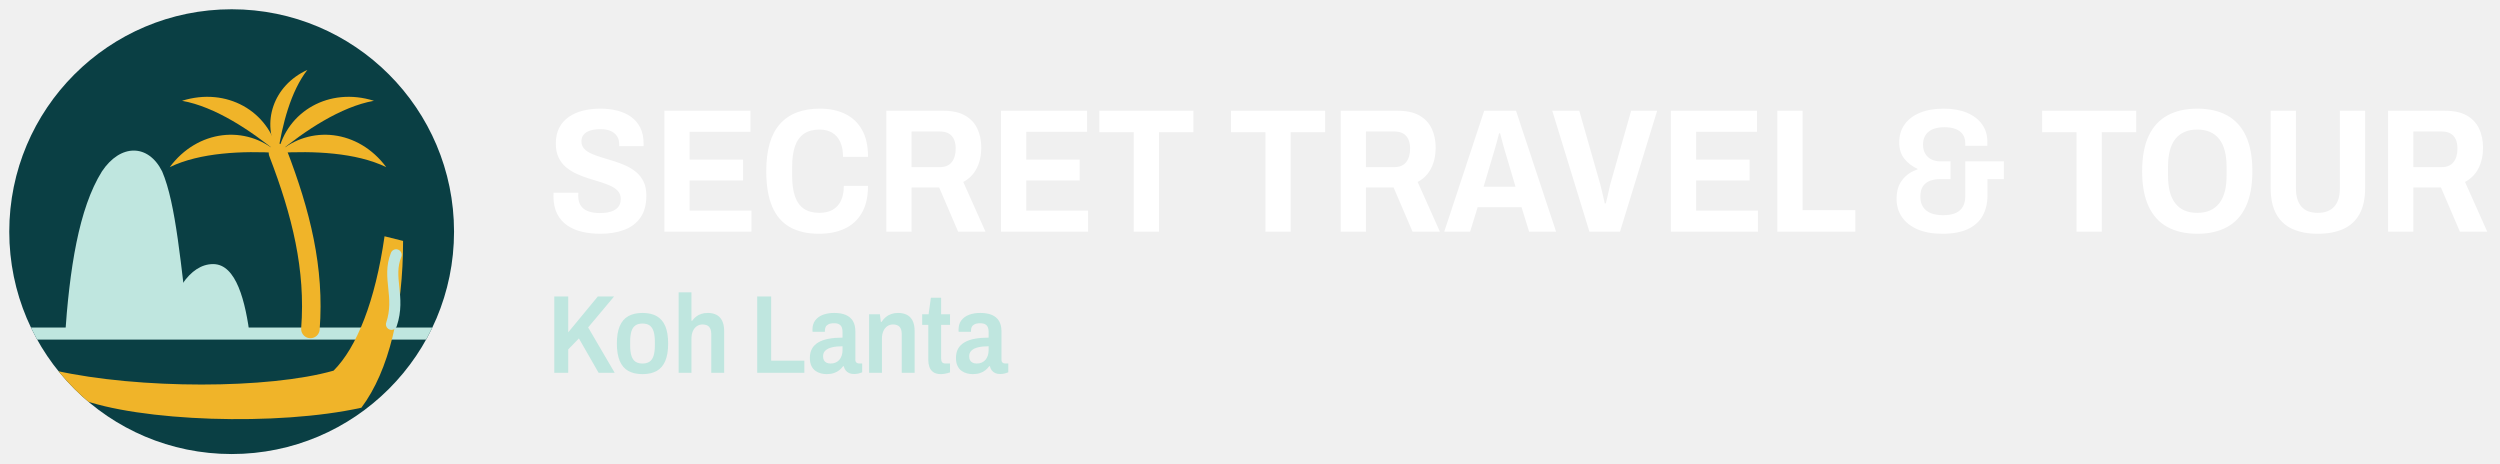
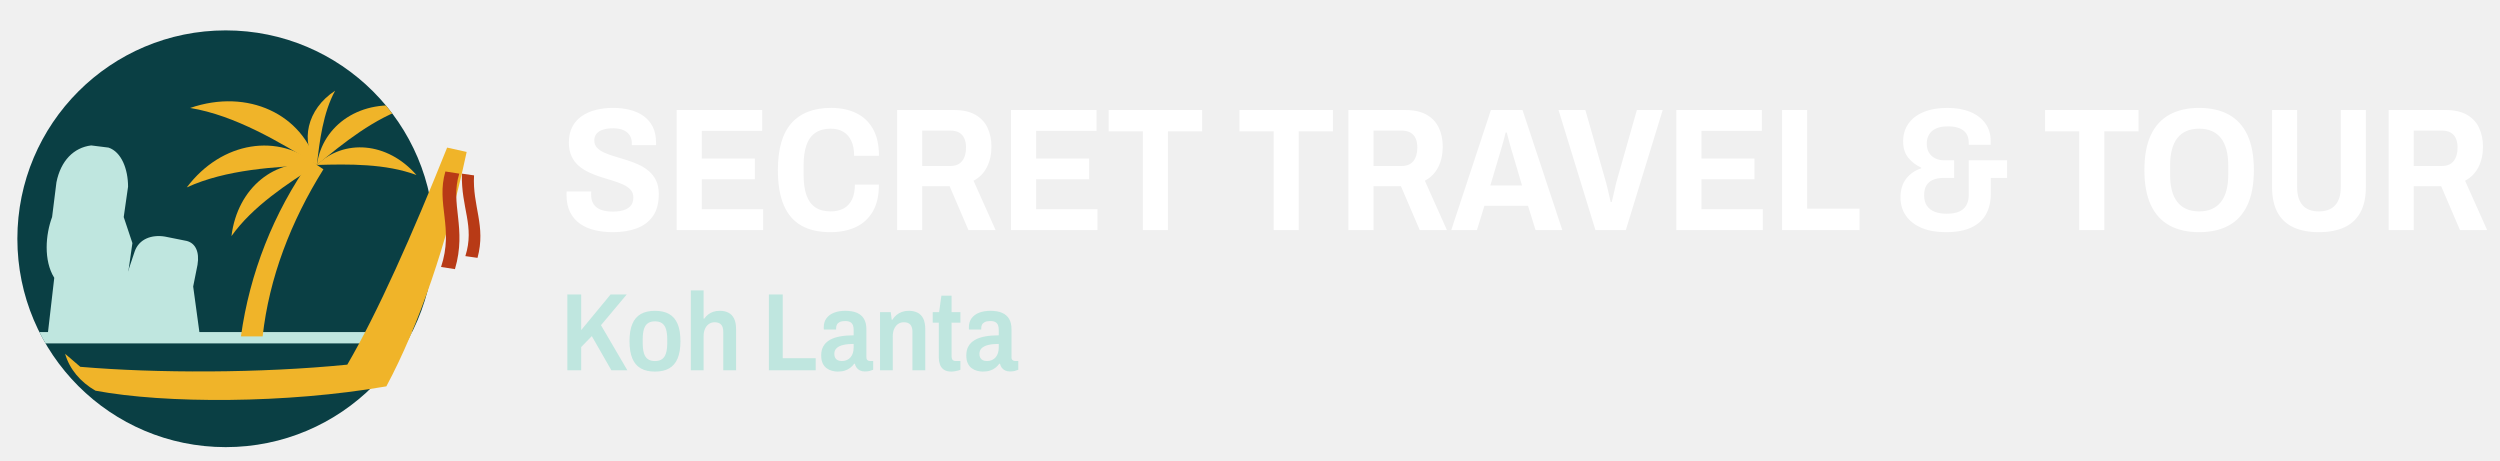
- <svg xmlns="http://www.w3.org/2000/svg" viewBox="0 0 539.6 100" width="539.6" height="100" role="img">
-   <g transform="translate(0 0) scale(1)">
+ <svg xmlns="http://www.w3.org/2000/svg" viewBox="0 0 543.3 100" width="543.3" height="100" role="img">
+   <g transform="translate(0 0) scale(0.943396)">
    <defs>
      <clipPath id="hblight">
-         <circle cx="50" cy="50" r="48" />
+         <circle cx="52" cy="55" r="48" />
      </clipPath>
    </defs>
-     <circle cx="50" cy="50" r="48" fill="#0A3F44" />
+     <circle cx="52" cy="55" r="48" fill="#0A3F44" />
    <g clip-path="url(#hblight)">
-       <path fill="#BFE6DF" d="M14 73C15 58 17 45 22 37C26 31 32 31 35 37C38 44 39 57 41 73Z" />
-       <path fill="#BFE6DF" d="M35 73C37 63 41 57 46 57C51 57 53 65 54 73Z" />
-       <path fill="none" stroke="#BFE6DF" stroke-width="2.6" d="M0 72H100" />
-       <path fill="none" stroke="#F0B429" stroke-width="4" stroke-linecap="round" d="M67 71C68 58 65 46 60 33" />
-       <path d="M0 0C10-11 27-11 38 1C27-3 12-2 0 0Z" transform="translate(60 33) scale(0.62 0.62) rotate(-30)" fill="#F0B429" />
-       <path d="M0 0C10-11 27-11 38 1C27-3 12-2 0 0Z" transform="translate(60 33) scale(0.62 0.62) rotate(6)" fill="#F0B429" />
-       <path d="M0 0C10-11 27-11 38 1C27-3 12-2 0 0Z" transform="translate(60 33) scale(-0.62 0.62) rotate(-30)" fill="#F0B429" />
-       <path d="M0 0C10-11 27-11 38 1C27-3 12-2 0 0Z" transform="translate(60 33) scale(-0.62 0.62) rotate(6)" fill="#F0B429" />
-       <path d="M0 0C10-11 27-11 38 1C27-3 12-2 0 0Z" transform="translate(60 33) scale(0.5 0.5) rotate(-72)" fill="#F0B429" />
-       <path fill="#F0B429" d="M12 80C30 84 58 84 72 80C77 75 81 65 83 51L87 52C87 67 84 80 78 88C60 92 30 91 17 86Z" />
-       <path fill="none" stroke="#BFE6DF" stroke-width="2.4" stroke-linecap="round" d="M85.5 55C83.5 60 86.5 64 84.5 70" />
+       <path fill="#BFE6DF" d="M11 77L12.5 64C10 60 10.5 54 12 50L13 42C14 37 17 34 21 33.5L25 34C28 35 29.5 39 29.5 43L28.5 50L30.5 56L29.5 63L31.5 77Z" />
+       <path fill="#BFE6DF" d="M29 77L30 70L29 64L31 58C32 55 35 54 38 54.5L43 55.5C45 56 46 58 45.5 61L44.5 66L46 77Z" />
+       <rect y="76.5" width="112" height="2.6" fill="#BFE6DF" />
+       <path fill="#F0B429" d="M55.5 77.5C57.5 63 63 49 71.5 37L74.5 39C67 51 62 64 60.5 77.5Z" />
+       <path d="M0 0C8-9 22-9 32 1C22-2 10-1 0 0Z" transform="translate(73 38) scale(-1 1) rotate(-26)" fill="#F0B429" />
+       <path d="M0 0C8-9 22-9 32 1C22-2 10-1 0 0Z" transform="translate(73 38) scale(-0.95 0.95) rotate(8)" fill="#F0B429" />
+       <path d="M0 0C8-9 22-9 32 1C22-2 10-1 0 0Z" transform="translate(73 38) scale(-0.8 0.8) rotate(38)" fill="#F0B429" />
+       <path d="M0 0C8-9 22-9 32 1C22-2 10-1 0 0Z" transform="translate(73 38) scale(0.78 0.78) rotate(-34)" fill="#F0B429" />
+       <path d="M0 0C8-9 22-9 32 1C22-2 10-1 0 0Z" transform="translate(73 38) scale(0.72 0.72) rotate(4)" fill="#F0B429" />
+       <path d="M0 0C8-9 22-9 32 1C22-2 10-1 0 0Z" transform="translate(73 38) scale(0.55 0.55) rotate(-78)" fill="#F0B429" />
    </g>
+     <path fill="#F0B429" d="M15 81.5L18.5 84.5C36 86 60 86 80 84C87 72 95 54 103 34L107.5 35C103 56 96.5 75 89 89C66 93 38 93 22 90C18.5 88 16 85 15 81.5Z" />
+     <path fill="#B83A16" d="M102.6 39.5C100.4 47 104.6 52.5 101.6 61.5L104.8 62C107.6 52.5 103.6 47 105.8 40Z" />
+     <path fill="#B83A16" d="M106.4 40C106.2 48 109.4 52 107.2 59L110 59.4C112 52 108.8 47.5 109.2 40.4Z" />
  </g>
-   <path fill="#FFFFFF" transform="translate(118 50) scale(0.038)" d="M304.175 12.0Q249.852 12.0 201.643 0.943Q153.433 -10.114 116.804 -35.353Q80.174 -60.591 59.281 -101.403Q38.387 -142.214 38.387 -201.649Q38.387 -206.522 38.65 -212.007Q38.912 -217.492 39.13 -220.967H179.694Q179.548 -217.689 179.286 -212.609Q179.023 -207.53 179.023 -203.347Q179.023 -169.483 193.461 -147.828Q207.899 -126.173 235.602 -115.91Q263.306 -105.647 301.631 -105.647Q325.332 -105.647 344.269 -108.865Q363.206 -112.082 377.606 -118.731Q392.006 -125.38 401.692 -135.013Q411.378 -144.646 415.986 -157.405Q420.593 -170.163 420.593 -185.986Q420.593 -212.555 405.113 -230.087Q389.633 -247.62 363.313 -259.804Q336.993 -271.989 304.099 -282.036Q271.205 -292.082 236.201 -302.992Q201.197 -313.902 168.303 -329.2Q135.409 -344.499 109.089 -366.66Q82.769 -388.822 67.289 -421.734Q51.809 -454.647 51.809 -501.097Q51.809 -552.736 71.3 -590.262Q90.79 -627.788 125.669 -651.796Q160.548 -675.804 206.209 -687.284Q251.87 -698.764 304.212 -698.764Q355.628 -698.764 400.249 -687.611Q444.869 -676.459 478.537 -652.562Q512.205 -628.666 531.19 -591.223Q550.176 -553.78 550.321 -501.199V-485.667H411.757V-496.479Q411.757 -523.273 399.473 -542.211Q387.189 -561.148 363.582 -571.644Q339.975 -582.141 305.44 -582.141Q271.567 -582.141 247.222 -574.385Q222.878 -566.628 210.031 -551.19Q197.184 -535.751 197.184 -512.816Q197.184 -487.947 212.665 -471.176Q228.145 -454.405 254.5 -442.71Q280.856 -431.015 313.75 -421.231Q346.644 -411.447 381.612 -400.549Q416.581 -389.651 449.475 -374.797Q482.369 -359.943 508.724 -337.736Q535.08 -315.529 550.56 -283.187Q566.04 -250.845 566.04 -205.283Q566.04 -128.031 532.582 -80.069Q499.123 -32.108 440.042 -10.054Q380.962 12.0 304.175 12.0Z M668.394 0.0V-686.692H1157.347V-567.284H811.857V-409.239H1115.292V-290.594H811.857V-119.408H1162.907V0.0Z M1546.716 12.0Q1447.83 12.0 1381.053 -25.895Q1314.275 -63.791 1280.685 -142.601Q1247.096 -221.411 1247.096 -343.546Q1247.096 -524.475 1324.849 -611.619Q1402.603 -698.764 1551.378 -698.764Q1632.531 -698.764 1694.063 -669.4Q1755.594 -640.037 1790.39 -579.463Q1825.185 -518.889 1825.185 -424.853H1683.136Q1683.136 -474.581 1667.435 -509.187Q1651.734 -543.792 1621.919 -561.837Q1592.104 -579.881 1549.765 -579.881Q1496.356 -579.881 1461.6 -556.253Q1426.844 -532.625 1410.481 -485.834Q1394.118 -439.043 1394.118 -369.108V-316.812Q1394.118 -246.538 1410.461 -199.876Q1426.804 -153.213 1460.967 -130.012Q1495.13 -106.811 1548.773 -106.811Q1593.013 -106.811 1624.067 -124.154Q1655.121 -141.496 1671.352 -175.7Q1687.584 -209.904 1687.584 -259.929H1824.928Q1824.928 -166.729 1790.043 -106.501Q1755.158 -46.273 1692.728 -17.137Q1630.297 12.0 1546.716 12.0Z M1928.956 0.0V-686.692H2252.776Q2328.736 -686.692 2376.138 -659.691Q2423.539 -632.69 2445.961 -585.299Q2468.383 -537.908 2468.383 -476.933Q2468.383 -411.008 2442.556 -360.051Q2416.729 -309.095 2366.065 -282.237L2492.285 0.0H2336.865L2229.359 -250.812H2072.419V0.0ZM2072.419 -366.489H2233.408Q2278.047 -366.489 2300.538 -394.642Q2323.028 -422.795 2323.028 -471.501Q2323.028 -503.25 2313.121 -524.831Q2303.213 -546.411 2283.242 -557.717Q2263.272 -569.024 2231.863 -569.024H2072.419Z M2580.394 0.0V-686.692H3069.347V-567.284H2723.857V-409.239H3027.292V-290.594H2723.857V-119.408H3074.907V0.0Z M3334.428 0.0V-564.897H3138.904V-686.692H3673.394V-564.897H3477.891V0.0Z M4082.428 0.0V-564.897H3886.904V-686.692H4421.394V-564.897H4225.891V0.0Z M4509.956 0.0V-686.692H4833.776Q4909.736 -686.692 4957.138 -659.691Q5004.539 -632.69 5026.961 -585.299Q5049.383 -537.908 5049.383 -476.933Q5049.383 -411.008 5023.556 -360.051Q4997.729 -309.095 4947.065 -282.237L5073.285 0.0H4917.865L4810.359 -250.812H4653.419V0.0ZM4653.419 -366.489H4814.408Q4859.047 -366.489 4881.538 -394.642Q4904.028 -422.795 4904.028 -471.501Q4904.028 -503.25 4894.121 -524.831Q4884.213 -546.411 4864.242 -557.717Q4844.272 -569.024 4812.863 -569.024H4653.419Z M5098.085 0.0 5324.882 -686.692H5505.683L5733.263 0.0H5580.124L5536.997 -138.979H5287.791L5244.993 0.0ZM5321.655 -255.313H5502.825L5449.203 -436.431Q5446.189 -445.622 5441.949 -460.147Q5437.709 -474.672 5433.042 -491.957Q5428.375 -509.243 5423.801 -526.719Q5419.227 -544.194 5415.359 -558.276H5409.378Q5404.986 -540.184 5398.622 -516.86Q5392.259 -493.536 5386.085 -471.897Q5379.911 -450.258 5375.535 -436.431Z M5922.605 0.0 5711.564 -686.692H5864.994L5984.237 -268.98Q5988.094 -255.139 5992.518 -235.283Q5996.941 -215.426 6001.712 -195.699Q6006.483 -175.971 6009.778 -160.61H6015.759Q6018.61 -171.55 6022.624 -188.682Q6026.637 -205.813 6031.391 -226.509Q6036.145 -247.205 6040.774 -268.455L6159.638 -686.692H6307.328L6096.433 0.0Z M6385.394 0.0V-686.692H6874.347V-567.284H6528.857V-409.239H6832.292V-290.594H6528.857V-119.408H6879.907V0.0Z M6989.956 0.0V-686.692H7133.419V-122.321H7432.841V0.0Z M7927.231 12.0Q7845.625 12.0 7787.541 -12.683Q7729.457 -37.366 7698.371 -82.094Q7667.285 -126.822 7667.285 -186.254Q7667.285 -253.021 7700.411 -294.708Q7733.536 -336.395 7785.753 -353.087V-357.087Q7741.7 -377.268 7712.034 -413.404Q7682.367 -449.541 7682.367 -507.449Q7682.367 -565.68 7712.664 -608.718Q7742.96 -651.756 7799.81 -675.224Q7856.659 -698.692 7935.35 -698.692Q8010.786 -698.692 8066.174 -675.771Q8121.562 -652.849 8152.234 -610.514Q8182.906 -568.178 8182.906 -510.692V-487.751H8057.529L8057.383 -501.887Q8057.237 -532.681 8043.071 -552.862Q8028.905 -573.043 8002.52 -583.113Q7976.135 -593.182 7938.708 -593.182Q7909.763 -593.182 7886.949 -586.681Q7864.134 -580.179 7848.778 -567.375Q7833.423 -554.571 7825.436 -536.09Q7817.449 -517.61 7817.449 -493.98Q7817.449 -463.711 7830.412 -442.428Q7843.375 -421.144 7865.69 -410.193Q7888.005 -399.242 7915.32 -399.242H7973.904V-298.36H7912.342Q7883.652 -298.36 7858.389 -289.454Q7833.126 -280.548 7817.772 -258.938Q7802.417 -237.329 7802.417 -198.524Q7802.417 -163.618 7817.481 -140.343Q7832.545 -117.068 7861.393 -105.289Q7890.241 -93.51 7931.363 -93.51Q7975.215 -93.51 8002.926 -105.851Q8030.638 -118.193 8044.083 -142.4Q8057.529 -166.608 8057.529 -200.861V-399.242H8276.687V-298.36H8183.598V-206.338Q8183.598 -139.128 8156.008 -89.948Q8128.419 -40.768 8071.779 -14.384Q8015.139 12.0 7927.231 12.0Z M8689.428 0.0V-564.897H8493.904V-686.692H9028.394V-564.897H8832.891V0.0Z M9375.062 12.0Q9276.227 12.0 9206 -26.283Q9135.772 -64.565 9098.934 -143.474Q9062.096 -222.382 9062.096 -343.217Q9062.096 -464.724 9098.934 -543.297Q9135.772 -621.869 9206 -660.281Q9276.227 -698.692 9375.062 -698.692Q9474.825 -698.692 9544.826 -660.281Q9614.827 -621.869 9651.5 -543.297Q9688.174 -464.724 9688.174 -343.217Q9688.174 -222.382 9651.5 -143.474Q9614.827 -64.565 9544.826 -26.283Q9474.825 12.0 9375.062 12.0ZM9375.062 -106.811Q9416.848 -106.811 9447.868 -120.485Q9478.889 -134.16 9499.801 -160.846Q9520.713 -187.533 9531.195 -226.659Q9541.676 -265.786 9541.676 -316.801V-369.098Q9541.676 -420.639 9531.195 -459.992Q9520.713 -499.345 9499.801 -525.939Q9478.889 -552.533 9447.868 -566.207Q9416.848 -579.881 9375.062 -579.881Q9333.533 -579.881 9302.384 -566.207Q9271.235 -552.533 9250.396 -525.939Q9229.557 -499.345 9219.338 -459.992Q9209.118 -420.639 9209.118 -369.098V-316.801Q9209.118 -265.786 9219.338 -226.659Q9229.557 -187.533 9250.396 -160.846Q9271.235 -134.16 9302.384 -120.485Q9333.533 -106.811 9375.062 -106.811Z M10059.744 12.0Q9976.485 12.0 9916.486 -14.858Q9856.486 -41.716 9824.348 -99.164Q9792.211 -156.612 9792.211 -246.373V-686.692H9935.674V-245.365Q9935.674 -177.646 9966.837 -142.193Q9998 -106.74 10059.455 -106.74Q10121.24 -106.74 10153.201 -142.193Q10185.162 -177.646 10185.162 -245.365V-686.692H10328.625V-246.373Q10328.625 -156.612 10296.298 -99.164Q10263.971 -41.716 10203.914 -14.858Q10143.857 12.0 10059.744 12.0Z M10458.956 0.0V-686.692H10782.776Q10858.736 -686.692 10906.138 -659.691Q10953.539 -632.69 10975.961 -585.299Q10998.383 -537.908 10998.383 -476.933Q10998.383 -411.008 10972.556 -360.051Q10946.729 -309.095 10896.065 -282.237L11022.285 0.0H10866.865L10759.359 -250.812H10602.419V0.0ZM10602.419 -366.489H10763.408Q10808.047 -366.489 10830.538 -394.642Q10853.028 -422.795 10853.028 -471.501Q10853.028 -503.25 10843.121 -524.831Q10833.213 -546.411 10813.242 -557.717Q10793.272 -569.024 10761.863 -569.024H10602.419Z" />
-   <path fill="#BFE6DF" transform="translate(118 80.464) scale(0.024)" d="M68.106 0.0V-686.329H193.501V-363.724L459.675 -686.329H605.848L372.74 -408.0L611.505 0.0H466.715L289.673 -309.106L193.501 -210.146V0.0Z M861.437 12.0Q784.976 12.0 733.719 -16.842Q682.461 -45.684 656.751 -106.684Q631.04 -167.684 631.04 -263.0Q631.04 -359.316 656.751 -419.816Q682.461 -480.316 733.719 -509.322Q784.976 -538.329 861.437 -538.329Q938.57 -538.329 989.656 -509.322Q1040.742 -480.316 1066.453 -419.816Q1092.163 -359.316 1092.163 -263.0Q1092.163 -167.684 1066.453 -106.684Q1040.742 -45.684 989.656 -16.842Q938.57 12.0 861.437 12.0ZM861.437 -83.395Q901.543 -83.395 925.945 -100.744Q950.347 -118.093 961.544 -154.606Q972.742 -191.119 972.742 -247.777V-278.223Q972.742 -335.21 961.544 -371.723Q950.347 -408.236 925.945 -425.585Q901.543 -442.934 861.437 -442.934Q821.66 -442.934 797.094 -425.585Q772.528 -408.236 761.494 -371.723Q750.461 -335.21 750.461 -278.223V-247.777Q750.461 -191.119 761.494 -154.606Q772.528 -118.093 797.094 -100.744Q821.66 -83.395 861.437 -83.395Z M1186.422 0.0V-723.329H1301.843V-467.645H1308.185Q1323.212 -489.631 1343.581 -505.302Q1363.949 -520.974 1390.16 -529.651Q1416.371 -538.329 1448.095 -538.329Q1493.161 -538.329 1526.234 -521.645Q1559.307 -504.96 1577.689 -468.414Q1596.071 -431.868 1596.071 -371.446V0.0H1479.978V-347.143Q1479.978 -370.539 1474.958 -386.901Q1469.938 -403.263 1460.07 -413.94Q1450.201 -424.618 1435.326 -429.618Q1420.45 -434.618 1401.411 -434.618Q1372.687 -434.618 1350.134 -419.111Q1327.581 -403.605 1314.712 -375.111Q1301.843 -346.618 1301.843 -306.658V0.0Z M1893.106 0.0V-686.329H2018.501V-109.053H2317.11V0.0Z M2516.581 12.0Q2492.607 12.0 2466.245 5.349Q2439.883 -1.302 2417.166 -17.289Q2394.448 -33.276 2380.573 -61.954Q2366.698 -90.631 2366.698 -134.355Q2366.698 -183.422 2386.586 -217.935Q2406.475 -252.448 2444.054 -274.264Q2481.634 -296.079 2536.542 -306.224Q2591.45 -316.369 2660.49 -316.369V-368.578Q2660.49 -391.249 2653.819 -408.427Q2647.148 -425.605 2630.786 -435.611Q2614.424 -445.618 2584.002 -445.618Q2551.278 -445.618 2533.238 -435.96Q2515.199 -426.302 2508.514 -411.822Q2501.83 -397.342 2501.83 -380.711V-368.684H2391.066Q2390.066 -373.355 2390.066 -378.191Q2390.066 -383.026 2390.066 -389.369Q2390.066 -437.987 2414.928 -471.316Q2439.79 -504.645 2483.843 -521.487Q2527.896 -538.329 2585.305 -538.329Q2648.095 -538.329 2690.319 -520.138Q2732.543 -501.947 2754.227 -465.276Q2775.912 -428.605 2775.912 -371.329V-118.066Q2775.912 -100.053 2785.432 -91.889Q2794.951 -83.724 2807.951 -83.724H2837.32V-4.329Q2825.675 0.658 2806.84 5.829Q2788.004 11.0 2762.965 11.0Q2737.951 11.0 2719.096 2.336Q2700.241 -6.329 2688.214 -22.329Q2676.188 -38.329 2671.503 -59.342H2665.832Q2651.135 -39.0 2630.43 -22.664Q2609.726 -6.329 2581.68 2.836Q2553.634 12.0 2516.581 12.0ZM2554.238 -83.395Q2578.647 -83.395 2598.364 -92.066Q2618.082 -100.737 2631.773 -116.408Q2645.464 -132.079 2652.977 -154.586Q2660.49 -177.093 2660.49 -204.422V-238.618Q2607.135 -238.618 2567.542 -229.48Q2527.949 -220.342 2506.699 -200.355Q2485.448 -180.369 2485.448 -148.0Q2485.448 -128.026 2492.961 -113.54Q2500.475 -99.053 2515.837 -91.224Q2531.199 -83.395 2554.238 -83.395Z M2899.422 0.0V-526.329H2996.488L3005.501 -457.645H3011.514Q3027.541 -482.96 3049.245 -500.967Q3070.949 -518.974 3098.831 -528.651Q3126.713 -538.329 3160.108 -538.329Q3205.503 -538.329 3238.905 -521.645Q3272.307 -504.96 3290.689 -468.414Q3309.071 -431.868 3309.071 -371.446V0.0H3192.978V-347.143Q3192.978 -370.539 3187.958 -386.901Q3182.938 -403.263 3173.07 -413.94Q3163.201 -424.618 3148.326 -429.618Q3133.45 -434.618 3114.411 -434.618Q3085.687 -434.618 3063.134 -419.111Q3040.581 -403.605 3027.712 -375.111Q3014.843 -346.618 3014.843 -306.658V0.0Z M3546.278 12.0Q3501.883 12.0 3476.843 -5.855Q3451.804 -23.711 3441.784 -52.895Q3431.764 -82.079 3431.764 -114.737V-430.934H3376.658V-526.329H3434.435L3455.119 -675.302H3547.185V-526.329H3627.331V-430.934H3547.185V-127.066Q3547.185 -105.737 3556.212 -94.731Q3565.238 -83.724 3584.936 -83.724H3627.331V-3.671Q3616.344 0.329 3602.338 3.829Q3588.331 7.329 3573.811 9.664Q3559.291 12.0 3546.278 12.0Z M3830.581 12.0Q3806.607 12.0 3780.245 5.349Q3753.883 -1.302 3731.166 -17.289Q3708.448 -33.276 3694.573 -61.954Q3680.698 -90.631 3680.698 -134.355Q3680.698 -183.422 3700.586 -217.935Q3720.475 -252.448 3758.054 -274.264Q3795.634 -296.079 3850.542 -306.224Q3905.45 -316.369 3974.49 -316.369V-368.578Q3974.49 -391.249 3967.819 -408.427Q3961.148 -425.605 3944.786 -435.611Q3928.424 -445.618 3898.002 -445.618Q3865.278 -445.618 3847.238 -435.96Q3829.199 -426.302 3822.514 -411.822Q3815.83 -397.342 3815.83 -380.711V-368.684H3705.066Q3704.066 -373.355 3704.066 -378.191Q3704.066 -383.026 3704.066 -389.369Q3704.066 -437.987 3728.928 -471.316Q3753.79 -504.645 3797.843 -521.487Q3841.896 -538.329 3899.305 -538.329Q3962.095 -538.329 4004.319 -520.138Q4046.543 -501.947 4068.227 -465.276Q4089.912 -428.605 4089.912 -371.329V-118.066Q4089.912 -100.053 4099.432 -91.889Q4108.951 -83.724 4121.951 -83.724H4151.32V-4.329Q4139.675 0.658 4120.84 5.829Q4102.004 11.0 4076.965 11.0Q4051.951 11.0 4033.096 2.336Q4014.241 -6.329 4002.214 -22.329Q3990.188 -38.329 3985.503 -59.342H3979.832Q3965.135 -39.0 3944.43 -22.664Q3923.726 -6.329 3895.68 2.836Q3867.634 12.0 3830.581 12.0ZM3868.238 -83.395Q3892.647 -83.395 3912.364 -92.066Q3932.082 -100.737 3945.773 -116.408Q3959.464 -132.079 3966.977 -154.586Q3974.49 -177.093 3974.49 -204.422V-238.618Q3921.135 -238.618 3881.542 -229.48Q3841.949 -220.342 3820.699 -200.355Q3799.448 -180.369 3799.448 -148.0Q3799.448 -128.026 3806.961 -113.54Q3814.475 -99.053 3829.837 -91.224Q3845.199 -83.395 3868.238 -83.395Z" />
+   <path fill="#FFFFFF" transform="translate(121.66 50) scale(0.038)" d="M304.175 12.0Q249.852 12.0 201.643 0.943Q153.433 -10.114 116.804 -35.353Q80.174 -60.591 59.281 -101.403Q38.387 -142.214 38.387 -201.649Q38.387 -206.522 38.65 -212.007Q38.912 -217.492 39.13 -220.967H179.694Q179.548 -217.689 179.286 -212.609Q179.023 -207.53 179.023 -203.347Q179.023 -169.483 193.461 -147.828Q207.899 -126.173 235.602 -115.91Q263.306 -105.647 301.631 -105.647Q325.332 -105.647 344.269 -108.865Q363.206 -112.082 377.606 -118.731Q392.006 -125.38 401.692 -135.013Q411.378 -144.646 415.986 -157.405Q420.593 -170.163 420.593 -185.986Q420.593 -212.555 405.113 -230.087Q389.633 -247.62 363.313 -259.804Q336.993 -271.989 304.099 -282.036Q271.205 -292.082 236.201 -302.992Q201.197 -313.902 168.303 -329.2Q135.409 -344.499 109.089 -366.66Q82.769 -388.822 67.289 -421.734Q51.809 -454.647 51.809 -501.097Q51.809 -552.736 71.3 -590.262Q90.79 -627.788 125.669 -651.796Q160.548 -675.804 206.209 -687.284Q251.87 -698.764 304.212 -698.764Q355.628 -698.764 400.249 -687.611Q444.869 -676.459 478.537 -652.562Q512.205 -628.666 531.19 -591.223Q550.176 -553.78 550.321 -501.199V-485.667H411.757V-496.479Q411.757 -523.273 399.473 -542.211Q387.189 -561.148 363.582 -571.644Q339.975 -582.141 305.44 -582.141Q271.567 -582.141 247.222 -574.385Q222.878 -566.628 210.031 -551.19Q197.184 -535.751 197.184 -512.816Q197.184 -487.947 212.665 -471.176Q228.145 -454.405 254.5 -442.71Q280.856 -431.015 313.75 -421.231Q346.644 -411.447 381.612 -400.549Q416.581 -389.651 449.475 -374.797Q482.369 -359.943 508.724 -337.736Q535.08 -315.529 550.56 -283.187Q566.04 -250.845 566.04 -205.283Q566.04 -128.031 532.582 -80.069Q499.123 -32.108 440.042 -10.054Q380.962 12.0 304.175 12.0Z M668.394 0.0V-686.692H1157.347V-567.284H811.857V-409.239H1115.292V-290.594H811.857V-119.408H1162.907V0.0Z M1546.716 12.0Q1447.83 12.0 1381.053 -25.895Q1314.275 -63.791 1280.685 -142.601Q1247.096 -221.411 1247.096 -343.546Q1247.096 -524.475 1324.849 -611.619Q1402.603 -698.764 1551.378 -698.764Q1632.531 -698.764 1694.063 -669.4Q1755.594 -640.037 1790.39 -579.463Q1825.185 -518.889 1825.185 -424.853H1683.136Q1683.136 -474.581 1667.435 -509.187Q1651.734 -543.792 1621.919 -561.837Q1592.104 -579.881 1549.765 -579.881Q1496.356 -579.881 1461.6 -556.253Q1426.844 -532.625 1410.481 -485.834Q1394.118 -439.043 1394.118 -369.108V-316.812Q1394.118 -246.538 1410.461 -199.876Q1426.804 -153.213 1460.967 -130.012Q1495.13 -106.811 1548.773 -106.811Q1593.013 -106.811 1624.067 -124.154Q1655.121 -141.496 1671.352 -175.7Q1687.584 -209.904 1687.584 -259.929H1824.928Q1824.928 -166.729 1790.043 -106.501Q1755.158 -46.273 1692.728 -17.137Q1630.297 12.0 1546.716 12.0Z M1928.956 0.0V-686.692H2252.776Q2328.736 -686.692 2376.138 -659.691Q2423.539 -632.69 2445.961 -585.299Q2468.383 -537.908 2468.383 -476.933Q2468.383 -411.008 2442.556 -360.051Q2416.729 -309.095 2366.065 -282.237L2492.285 0.0H2336.865L2229.359 -250.812H2072.419V0.0ZM2072.419 -366.489H2233.408Q2278.047 -366.489 2300.538 -394.642Q2323.028 -422.795 2323.028 -471.501Q2323.028 -503.25 2313.121 -524.831Q2303.213 -546.411 2283.242 -557.717Q2263.272 -569.024 2231.863 -569.024H2072.419Z M2580.394 0.0V-686.692H3069.347V-567.284H2723.857V-409.239H3027.292V-290.594H2723.857V-119.408H3074.907V0.0Z M3334.428 0.0V-564.897H3138.904V-686.692H3673.394V-564.897H3477.891V0.0Z M4082.428 0.0V-564.897H3886.904V-686.692H4421.394V-564.897H4225.891V0.0Z M4509.956 0.0V-686.692H4833.776Q4909.736 -686.692 4957.138 -659.691Q5004.539 -632.69 5026.961 -585.299Q5049.383 -537.908 5049.383 -476.933Q5049.383 -411.008 5023.556 -360.051Q4997.729 -309.095 4947.065 -282.237L5073.285 0.0H4917.865L4810.359 -250.812H4653.419V0.0ZM4653.419 -366.489H4814.408Q4859.047 -366.489 4881.538 -394.642Q4904.028 -422.795 4904.028 -471.501Q4904.028 -503.25 4894.121 -524.831Q4884.213 -546.411 4864.242 -557.717Q4844.272 -569.024 4812.863 -569.024H4653.419Z M5098.085 0.0 5324.882 -686.692H5505.683L5733.263 0.0H5580.124L5536.997 -138.979H5287.791L5244.993 0.0ZM5321.655 -255.313H5502.825L5449.203 -436.431Q5446.189 -445.622 5441.949 -460.147Q5437.709 -474.672 5433.042 -491.957Q5428.375 -509.243 5423.801 -526.719Q5419.227 -544.194 5415.359 -558.276H5409.378Q5404.986 -540.184 5398.622 -516.86Q5392.259 -493.536 5386.085 -471.897Q5379.911 -450.258 5375.535 -436.431Z M5922.605 0.0 5711.564 -686.692H5864.994L5984.237 -268.98Q5988.094 -255.139 5992.518 -235.283Q5996.941 -215.426 6001.712 -195.699Q6006.483 -175.971 6009.778 -160.61H6015.759Q6018.61 -171.55 6022.624 -188.682Q6026.637 -205.813 6031.391 -226.509Q6036.145 -247.205 6040.774 -268.455L6159.638 -686.692H6307.328L6096.433 0.0Z M6385.394 0.0V-686.692H6874.347V-567.284H6528.857V-409.239H6832.292V-290.594H6528.857V-119.408H6879.907V0.0Z M6989.956 0.0V-686.692H7133.419V-122.321H7432.841V0.0Z M7927.231 12.0Q7845.625 12.0 7787.541 -12.683Q7729.457 -37.366 7698.371 -82.094Q7667.285 -126.822 7667.285 -186.254Q7667.285 -253.021 7700.411 -294.708Q7733.536 -336.395 7785.753 -353.087V-357.087Q7741.7 -377.268 7712.034 -413.404Q7682.367 -449.541 7682.367 -507.449Q7682.367 -565.68 7712.664 -608.718Q7742.96 -651.756 7799.81 -675.224Q7856.659 -698.692 7935.35 -698.692Q8010.786 -698.692 8066.174 -675.771Q8121.562 -652.849 8152.234 -610.514Q8182.906 -568.178 8182.906 -510.692V-487.751H8057.529L8057.383 -501.887Q8057.237 -532.681 8043.071 -552.862Q8028.905 -573.043 8002.52 -583.113Q7976.135 -593.182 7938.708 -593.182Q7909.763 -593.182 7886.949 -586.681Q7864.134 -580.179 7848.778 -567.375Q7833.423 -554.571 7825.436 -536.09Q7817.449 -517.61 7817.449 -493.98Q7817.449 -463.711 7830.412 -442.428Q7843.375 -421.144 7865.69 -410.193Q7888.005 -399.242 7915.32 -399.242H7973.904V-298.36H7912.342Q7883.652 -298.36 7858.389 -289.454Q7833.126 -280.548 7817.772 -258.938Q7802.417 -237.329 7802.417 -198.524Q7802.417 -163.618 7817.481 -140.343Q7832.545 -117.068 7861.393 -105.289Q7890.241 -93.51 7931.363 -93.51Q7975.215 -93.51 8002.926 -105.851Q8030.638 -118.193 8044.083 -142.4Q8057.529 -166.608 8057.529 -200.861V-399.242H8276.687V-298.36H8183.598V-206.338Q8183.598 -139.128 8156.008 -89.948Q8128.419 -40.768 8071.779 -14.384Q8015.139 12.0 7927.231 12.0Z M8689.428 0.0V-564.897H8493.904V-686.692H9028.394V-564.897H8832.891V0.0Z M9375.062 12.0Q9276.227 12.0 9206 -26.283Q9135.772 -64.565 9098.934 -143.474Q9062.096 -222.382 9062.096 -343.217Q9062.096 -464.724 9098.934 -543.297Q9135.772 -621.869 9206 -660.281Q9276.227 -698.692 9375.062 -698.692Q9474.825 -698.692 9544.826 -660.281Q9614.827 -621.869 9651.5 -543.297Q9688.174 -464.724 9688.174 -343.217Q9688.174 -222.382 9651.5 -143.474Q9614.827 -64.565 9544.826 -26.283Q9474.825 12.0 9375.062 12.0ZM9375.062 -106.811Q9416.848 -106.811 9447.868 -120.485Q9478.889 -134.16 9499.801 -160.846Q9520.713 -187.533 9531.195 -226.659Q9541.676 -265.786 9541.676 -316.801V-369.098Q9541.676 -420.639 9531.195 -459.992Q9520.713 -499.345 9499.801 -525.939Q9478.889 -552.533 9447.868 -566.207Q9416.848 -579.881 9375.062 -579.881Q9333.533 -579.881 9302.384 -566.207Q9271.235 -552.533 9250.396 -525.939Q9229.557 -499.345 9219.338 -459.992Q9209.118 -420.639 9209.118 -369.098V-316.801Q9209.118 -265.786 9219.338 -226.659Q9229.557 -187.533 9250.396 -160.846Q9271.235 -134.16 9302.384 -120.485Q9333.533 -106.811 9375.062 -106.811Z M10059.744 12.0Q9976.485 12.0 9916.486 -14.858Q9856.486 -41.716 9824.348 -99.164Q9792.211 -156.612 9792.211 -246.373V-686.692H9935.674V-245.365Q9935.674 -177.646 9966.837 -142.193Q9998 -106.74 10059.455 -106.74Q10121.24 -106.74 10153.201 -142.193Q10185.162 -177.646 10185.162 -245.365V-686.692H10328.625V-246.373Q10328.625 -156.612 10296.298 -99.164Q10263.971 -41.716 10203.914 -14.858Q10143.857 12.0 10059.744 12.0Z M10458.956 0.0V-686.692H10782.776Q10858.736 -686.692 10906.138 -659.691Q10953.539 -632.69 10975.961 -585.299Q10998.383 -537.908 10998.383 -476.933Q10998.383 -411.008 10972.556 -360.051Q10946.729 -309.095 10896.065 -282.237L11022.285 0.0H10866.865L10759.359 -250.812H10602.419V0.0ZM10602.419 -366.489H10763.408Q10808.047 -366.489 10830.538 -394.642Q10853.028 -422.795 10853.028 -471.501Q10853.028 -503.25 10843.121 -524.831Q10833.213 -546.411 10813.242 -557.717Q10793.272 -569.024 10761.863 -569.024H10602.419Z" />
+   <path fill="#BFE6DF" transform="translate(121.66 80.464) scale(0.024)" d="M68.106 0.0V-686.329H193.501V-363.724L459.675 -686.329H605.848L372.74 -408.0L611.505 0.0H466.715L289.673 -309.106L193.501 -210.146V0.0Z M861.437 12.0Q784.976 12.0 733.719 -16.842Q682.461 -45.684 656.751 -106.684Q631.04 -167.684 631.04 -263.0Q631.04 -359.316 656.751 -419.816Q682.461 -480.316 733.719 -509.322Q784.976 -538.329 861.437 -538.329Q938.57 -538.329 989.656 -509.322Q1040.742 -480.316 1066.453 -419.816Q1092.163 -359.316 1092.163 -263.0Q1092.163 -167.684 1066.453 -106.684Q1040.742 -45.684 989.656 -16.842Q938.57 12.0 861.437 12.0ZM861.437 -83.395Q901.543 -83.395 925.945 -100.744Q950.347 -118.093 961.544 -154.606Q972.742 -191.119 972.742 -247.777V-278.223Q972.742 -335.21 961.544 -371.723Q950.347 -408.236 925.945 -425.585Q901.543 -442.934 861.437 -442.934Q821.66 -442.934 797.094 -425.585Q772.528 -408.236 761.494 -371.723Q750.461 -335.21 750.461 -278.223V-247.777Q750.461 -191.119 761.494 -154.606Q772.528 -118.093 797.094 -100.744Q821.66 -83.395 861.437 -83.395Z M1186.422 0.0V-723.329H1301.843V-467.645H1308.185Q1323.212 -489.631 1343.581 -505.302Q1363.949 -520.974 1390.16 -529.651Q1416.371 -538.329 1448.095 -538.329Q1493.161 -538.329 1526.234 -521.645Q1559.307 -504.96 1577.689 -468.414Q1596.071 -431.868 1596.071 -371.446V0.0H1479.978V-347.143Q1479.978 -370.539 1474.958 -386.901Q1469.938 -403.263 1460.07 -413.94Q1450.201 -424.618 1435.326 -429.618Q1420.45 -434.618 1401.411 -434.618Q1372.687 -434.618 1350.134 -419.111Q1327.581 -403.605 1314.712 -375.111Q1301.843 -346.618 1301.843 -306.658V0.0Z M1893.106 0.0V-686.329H2018.501V-109.053H2317.11V0.0Z M2516.581 12.0Q2492.607 12.0 2466.245 5.349Q2439.883 -1.302 2417.166 -17.289Q2394.448 -33.276 2380.573 -61.954Q2366.698 -90.631 2366.698 -134.355Q2366.698 -183.422 2386.586 -217.935Q2406.475 -252.448 2444.054 -274.264Q2481.634 -296.079 2536.542 -306.224Q2591.45 -316.369 2660.49 -316.369V-368.578Q2660.49 -391.249 2653.819 -408.427Q2647.148 -425.605 2630.786 -435.611Q2614.424 -445.618 2584.002 -445.618Q2551.278 -445.618 2533.238 -435.96Q2515.199 -426.302 2508.514 -411.822Q2501.83 -397.342 2501.83 -380.711V-368.684H2391.066Q2390.066 -373.355 2390.066 -378.191Q2390.066 -383.026 2390.066 -389.369Q2390.066 -437.987 2414.928 -471.316Q2439.79 -504.645 2483.843 -521.487Q2527.896 -538.329 2585.305 -538.329Q2648.095 -538.329 2690.319 -520.138Q2732.543 -501.947 2754.227 -465.276Q2775.912 -428.605 2775.912 -371.329V-118.066Q2775.912 -100.053 2785.432 -91.889Q2794.951 -83.724 2807.951 -83.724H2837.32V-4.329Q2825.675 0.658 2806.84 5.829Q2788.004 11.0 2762.965 11.0Q2737.951 11.0 2719.096 2.336Q2700.241 -6.329 2688.214 -22.329Q2676.188 -38.329 2671.503 -59.342H2665.832Q2651.135 -39.0 2630.43 -22.664Q2609.726 -6.329 2581.68 2.836Q2553.634 12.0 2516.581 12.0ZM2554.238 -83.395Q2578.647 -83.395 2598.364 -92.066Q2618.082 -100.737 2631.773 -116.408Q2645.464 -132.079 2652.977 -154.586Q2660.49 -177.093 2660.49 -204.422V-238.618Q2607.135 -238.618 2567.542 -229.48Q2527.949 -220.342 2506.699 -200.355Q2485.448 -180.369 2485.448 -148.0Q2485.448 -128.026 2492.961 -113.54Q2500.475 -99.053 2515.837 -91.224Q2531.199 -83.395 2554.238 -83.395Z M2899.422 0.0V-526.329H2996.488L3005.501 -457.645H3011.514Q3027.541 -482.96 3049.245 -500.967Q3070.949 -518.974 3098.831 -528.651Q3126.713 -538.329 3160.108 -538.329Q3205.503 -538.329 3238.905 -521.645Q3272.307 -504.96 3290.689 -468.414Q3309.071 -431.868 3309.071 -371.446V0.0H3192.978V-347.143Q3192.978 -370.539 3187.958 -386.901Q3182.938 -403.263 3173.07 -413.94Q3163.201 -424.618 3148.326 -429.618Q3133.45 -434.618 3114.411 -434.618Q3085.687 -434.618 3063.134 -419.111Q3040.581 -403.605 3027.712 -375.111Q3014.843 -346.618 3014.843 -306.658V0.0Z M3546.278 12.0Q3501.883 12.0 3476.843 -5.855Q3451.804 -23.711 3441.784 -52.895Q3431.764 -82.079 3431.764 -114.737V-430.934H3376.658V-526.329H3434.435L3455.119 -675.302H3547.185V-526.329H3627.331V-430.934H3547.185V-127.066Q3547.185 -105.737 3556.212 -94.731Q3565.238 -83.724 3584.936 -83.724H3627.331V-3.671Q3616.344 0.329 3602.338 3.829Q3588.331 7.329 3573.811 9.664Q3559.291 12.0 3546.278 12.0Z M3830.581 12.0Q3806.607 12.0 3780.245 5.349Q3753.883 -1.302 3731.166 -17.289Q3708.448 -33.276 3694.573 -61.954Q3680.698 -90.631 3680.698 -134.355Q3680.698 -183.422 3700.586 -217.935Q3720.475 -252.448 3758.054 -274.264Q3795.634 -296.079 3850.542 -306.224Q3905.45 -316.369 3974.49 -316.369V-368.578Q3974.49 -391.249 3967.819 -408.427Q3961.148 -425.605 3944.786 -435.611Q3928.424 -445.618 3898.002 -445.618Q3865.278 -445.618 3847.238 -435.96Q3829.199 -426.302 3822.514 -411.822Q3815.83 -397.342 3815.83 -380.711V-368.684H3705.066Q3704.066 -373.355 3704.066 -378.191Q3704.066 -383.026 3704.066 -389.369Q3704.066 -437.987 3728.928 -471.316Q3753.79 -504.645 3797.843 -521.487Q3841.896 -538.329 3899.305 -538.329Q3962.095 -538.329 4004.319 -520.138Q4046.543 -501.947 4068.227 -465.276Q4089.912 -428.605 4089.912 -371.329V-118.066Q4089.912 -100.053 4099.432 -91.889Q4108.951 -83.724 4121.951 -83.724H4151.32V-4.329Q4139.675 0.658 4120.84 5.829Q4102.004 11.0 4076.965 11.0Q4051.951 11.0 4033.096 2.336Q4014.241 -6.329 4002.214 -22.329Q3990.188 -38.329 3985.503 -59.342H3979.832Q3965.135 -39.0 3944.43 -22.664Q3923.726 -6.329 3895.68 2.836Q3867.634 12.0 3830.581 12.0ZM3868.238 -83.395Q3892.647 -83.395 3912.364 -92.066Q3932.082 -100.737 3945.773 -116.408Q3959.464 -132.079 3966.977 -154.586Q3974.49 -177.093 3974.49 -204.422V-238.618Q3921.135 -238.618 3881.542 -229.48Q3841.949 -220.342 3820.699 -200.355Q3799.448 -180.369 3799.448 -148.0Q3799.448 -128.026 3806.961 -113.54Q3814.475 -99.053 3829.837 -91.224Q3845.199 -83.395 3868.238 -83.395Z" />
</svg>
